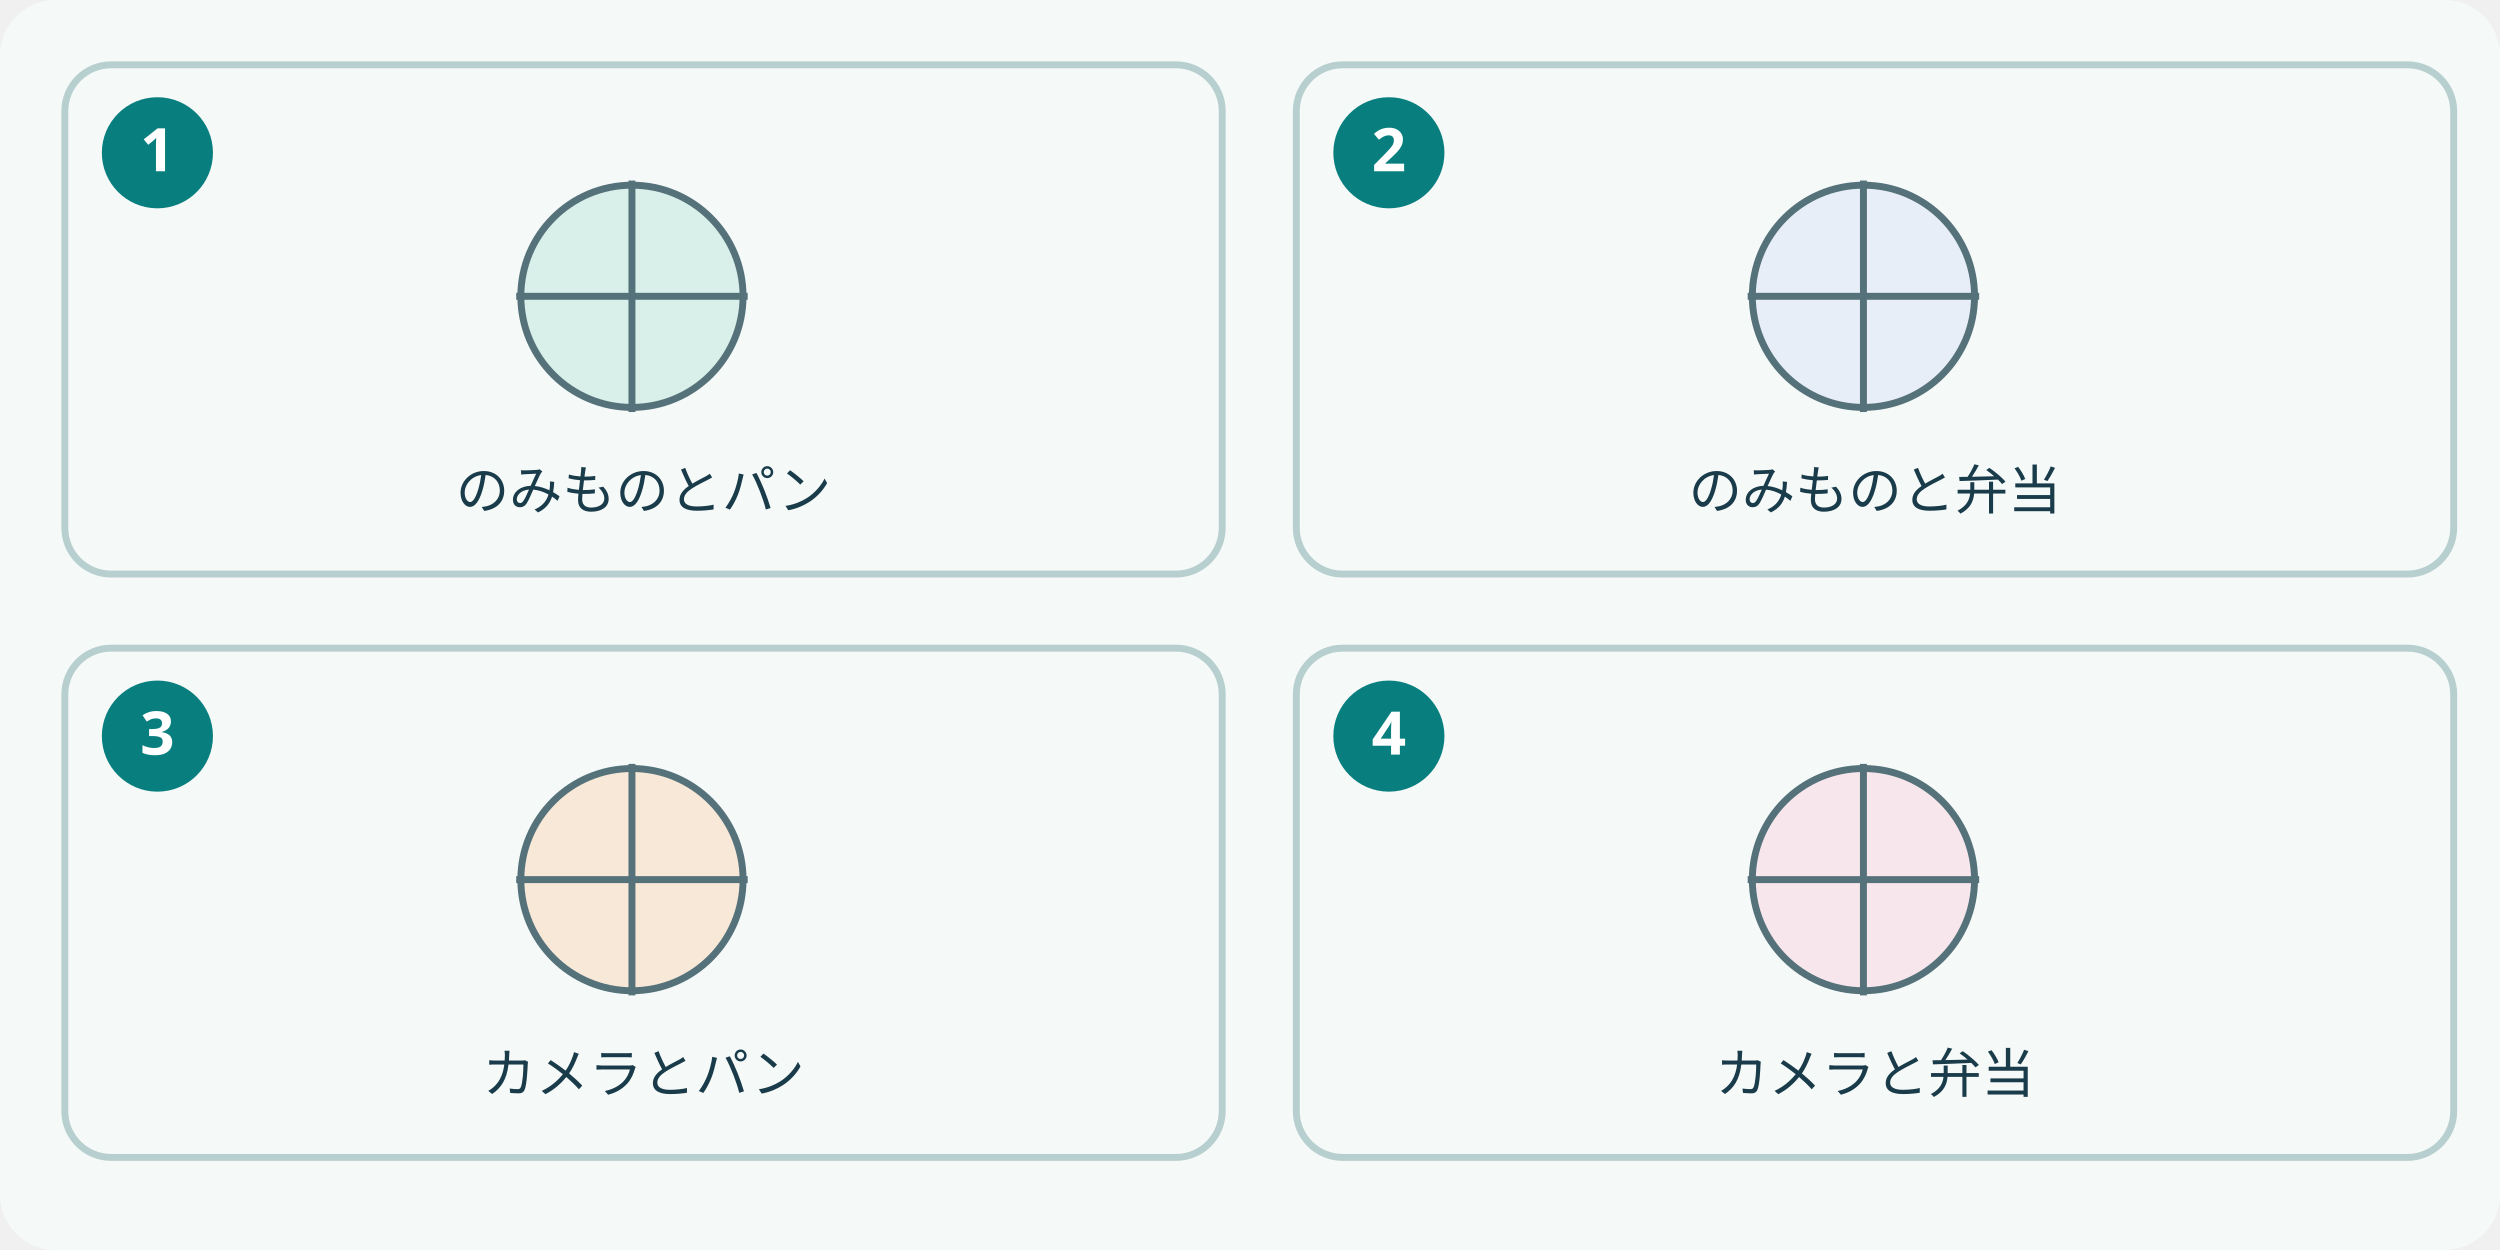
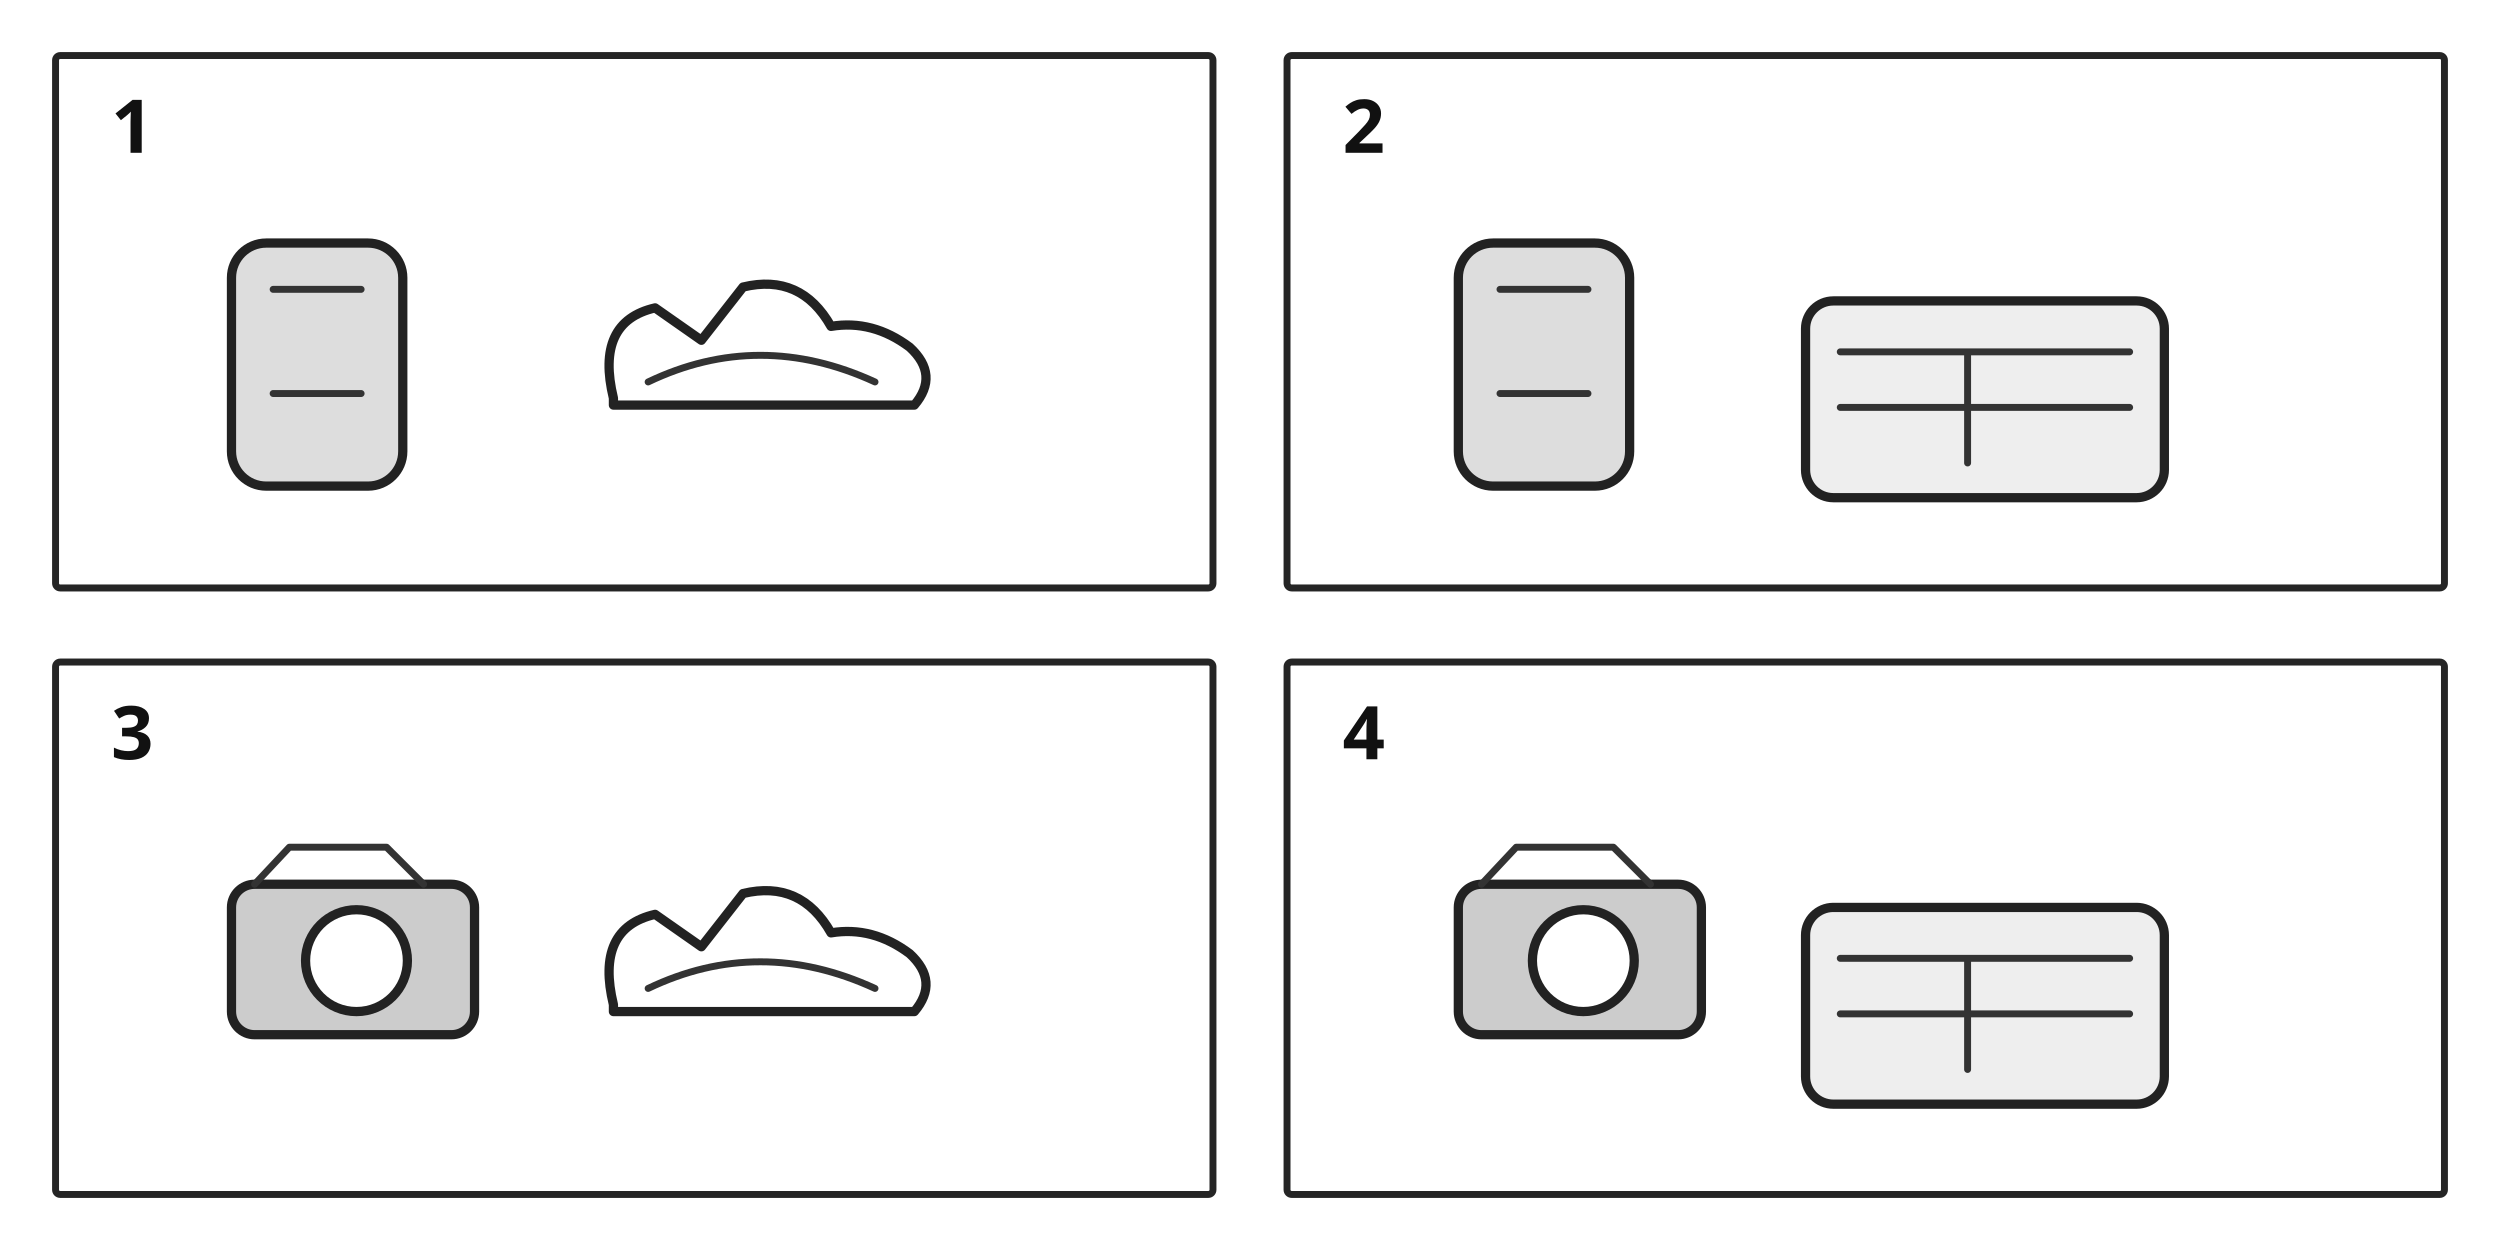
<svg xmlns="http://www.w3.org/2000/svg" viewBox="0 0 1080 540">
-   <style>.num{font:700 26px sans-serif;fill:white}.label{font:23px sans-serif;fill:#193b4a}</style>
-   <rect width="1080" height="540" rx="24" fill="#f5faf9" />
-   <g>
-     <circle cx="273" cy="128" r="48" fill="#d9f0ea" stroke="#55717a" stroke-width="3" />
-     <path d="M273 78 v100 M223 128 h100" stroke="#55717a" stroke-width="3" />
-     <rect x="28" y="28" width="500" height="220" rx="20" fill="none" stroke="#b7cfce" stroke-width="3" />
-     <circle cx="68" cy="66" r="24" fill="#087f7e" />
-     <text x="68" y="74" text-anchor="middle" class="num">1</text>
-     <text x="278" y="220" text-anchor="middle" class="label">のみものとパン</text>
-   </g>
-   <g>
-     <circle cx="805" cy="128" r="48" fill="#e8eef8" stroke="#55717a" stroke-width="3" />
-     <path d="M805 78 v100 M755 128 h100" stroke="#55717a" stroke-width="3" />
-     <rect x="560" y="28" width="500" height="220" rx="20" fill="none" stroke="#b7cfce" stroke-width="3" />
-     <circle cx="600" cy="66" r="24" fill="#087f7e" />
-     <text x="600" y="74" text-anchor="middle" class="num">2</text>
-     <text x="810" y="220" text-anchor="middle" class="label">のみものと弁当</text>
-   </g>
-   <g>
-     <circle cx="273" cy="380" r="48" fill="#f7e8d8" stroke="#55717a" stroke-width="3" />
-     <path d="M273 330 v100 M223 380 h100" stroke="#55717a" stroke-width="3" />
-     <rect x="28" y="280" width="500" height="220" rx="20" fill="none" stroke="#b7cfce" stroke-width="3" />
-     <circle cx="68" cy="318" r="24" fill="#087f7e" />
-     <text x="68" y="326" text-anchor="middle" class="num">3</text>
-     <text x="278" y="472" text-anchor="middle" class="label">カメラとパン</text>
-   </g>
-   <g>
-     <circle cx="805" cy="380" r="48" fill="#f7e7ec" stroke="#55717a" stroke-width="3" />
-     <path d="M805 330 v100 M755 380 h100" stroke="#55717a" stroke-width="3" />
-     <rect x="560" y="280" width="500" height="220" rx="20" fill="none" stroke="#b7cfce" stroke-width="3" />
-     <circle cx="600" cy="318" r="24" fill="#087f7e" />
-     <text x="600" y="326" text-anchor="middle" class="num">4</text>
-     <text x="810" y="472" text-anchor="middle" class="label">カメラと弁当</text>
-   </g>
+   <style>.panel{fill:#fff;stroke:#252525;stroke-width:3}.num{font:700 32px sans-serif;fill:#111}.line{stroke:#222;stroke-width:5;stroke-linecap:round;stroke-linejoin:round;fill:none}.thin{stroke:#333;stroke-width:3;stroke-linecap:round;stroke-linejoin:round;fill:none}.shade{fill:#d9d9d9;stroke:#222;stroke-width:4;stroke-linejoin:round}.dark{fill:#777;stroke:#222;stroke-width:4;stroke-linejoin:round}.white{fill:#fff;stroke:#222;stroke-width:4;stroke-linejoin:round}</style>
+   <rect width="1080" height="540" fill="#fff" />
+   <rect class="panel" x="24" y="24" width="500" height="230" rx="2" />
+   <text class="num" x="48" y="66">1</text>
+   <rect class="panel" x="556" y="24" width="500" height="230" rx="2" />
+   <text class="num" x="580" y="66">2</text>
+   <rect class="panel" x="24" y="286" width="500" height="230" rx="2" />
+   <text class="num" x="48" y="328">3</text>
+   <rect class="panel" x="556" y="286" width="500" height="230" rx="2" />
+   <text class="num" x="580" y="328">4</text>
+   <rect x="100" y="105" width="74" height="105" rx="15" fill="#ddd" stroke="#222" stroke-width="4" />
+   <path class="thin" d="M118 125h38m-38 45h38" />
+   <path class="white" d="M265 172q-8-33 18-39l20 14 18-23q25-6 38 17 18-3 34 9 13 12 2 25H265Z" />
+   <path class="thin" d="M280 165q48-23 98 0" />
+   <rect x="630" y="105" width="74" height="105" rx="15" fill="#ddd" stroke="#222" stroke-width="4" />
+   <path class="thin" d="M648 125h38m-38 45h38" />
+   <rect x="780" y="130" width="155" height="85" rx="12" fill="#eee" stroke="#222" stroke-width="4" />
+   <path class="thin" d="M795 152h125m-125 24h125m-70-24v48" />
+   <rect x="100" y="382" width="105" height="65" rx="10" fill="#ccc" stroke="#222" stroke-width="4" />
+   <circle cx="154" cy="415" r="22" fill="#fff" stroke="#222" stroke-width="4" />
+   <path class="thin" d="M110 382l15-16h42l16 16" />
+   <path class="white" d="M265 434q-8-33 18-39l20 14 18-23q25-6 38 17 18-3 34 9 13 12 2 25H265Z" />
+   <path class="thin" d="M280 427q48-23 98 0" />
+   <rect x="630" y="382" width="105" height="65" rx="10" fill="#ccc" stroke="#222" stroke-width="4" />
+   <circle cx="684" cy="415" r="22" fill="#fff" stroke="#222" stroke-width="4" />
+   <path class="thin" d="M640 382l15-16h42l16 16" />
+   <rect x="780" y="392" width="155" height="85" rx="12" fill="#eee" stroke="#222" stroke-width="4" />
+   <path class="thin" d="M795 414h125m-125 24h125m-70-24v48" />
</svg>
